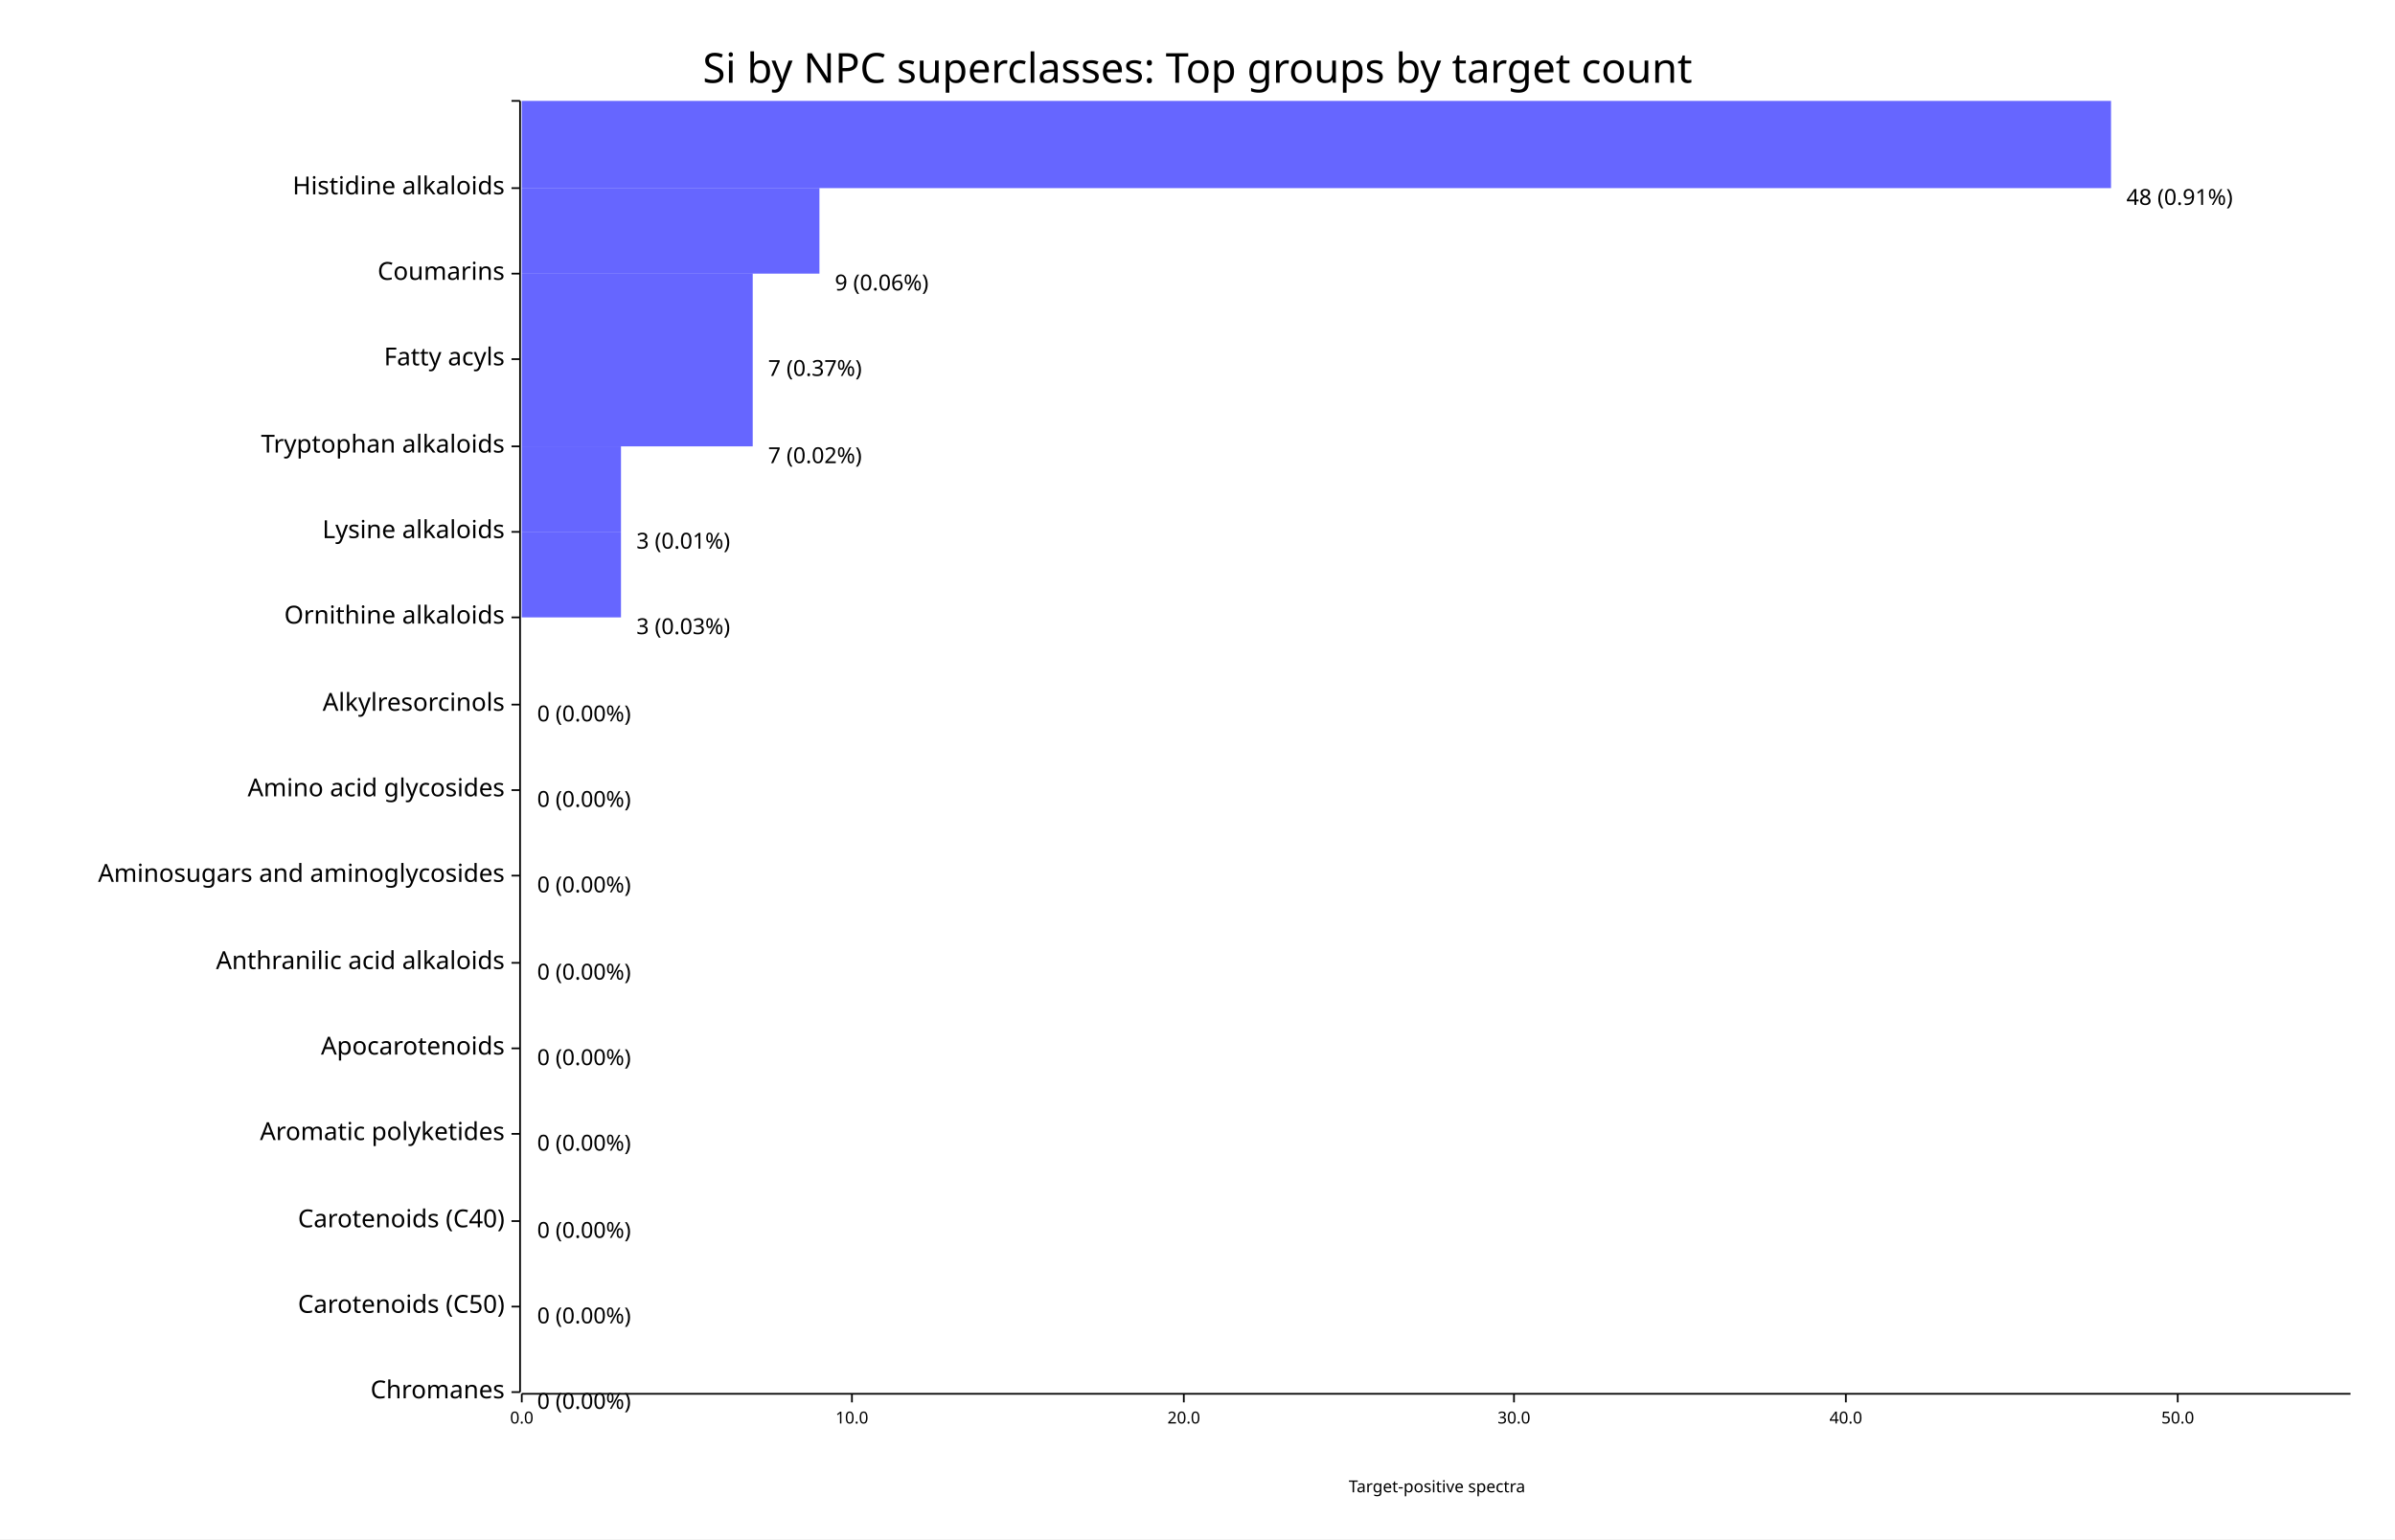
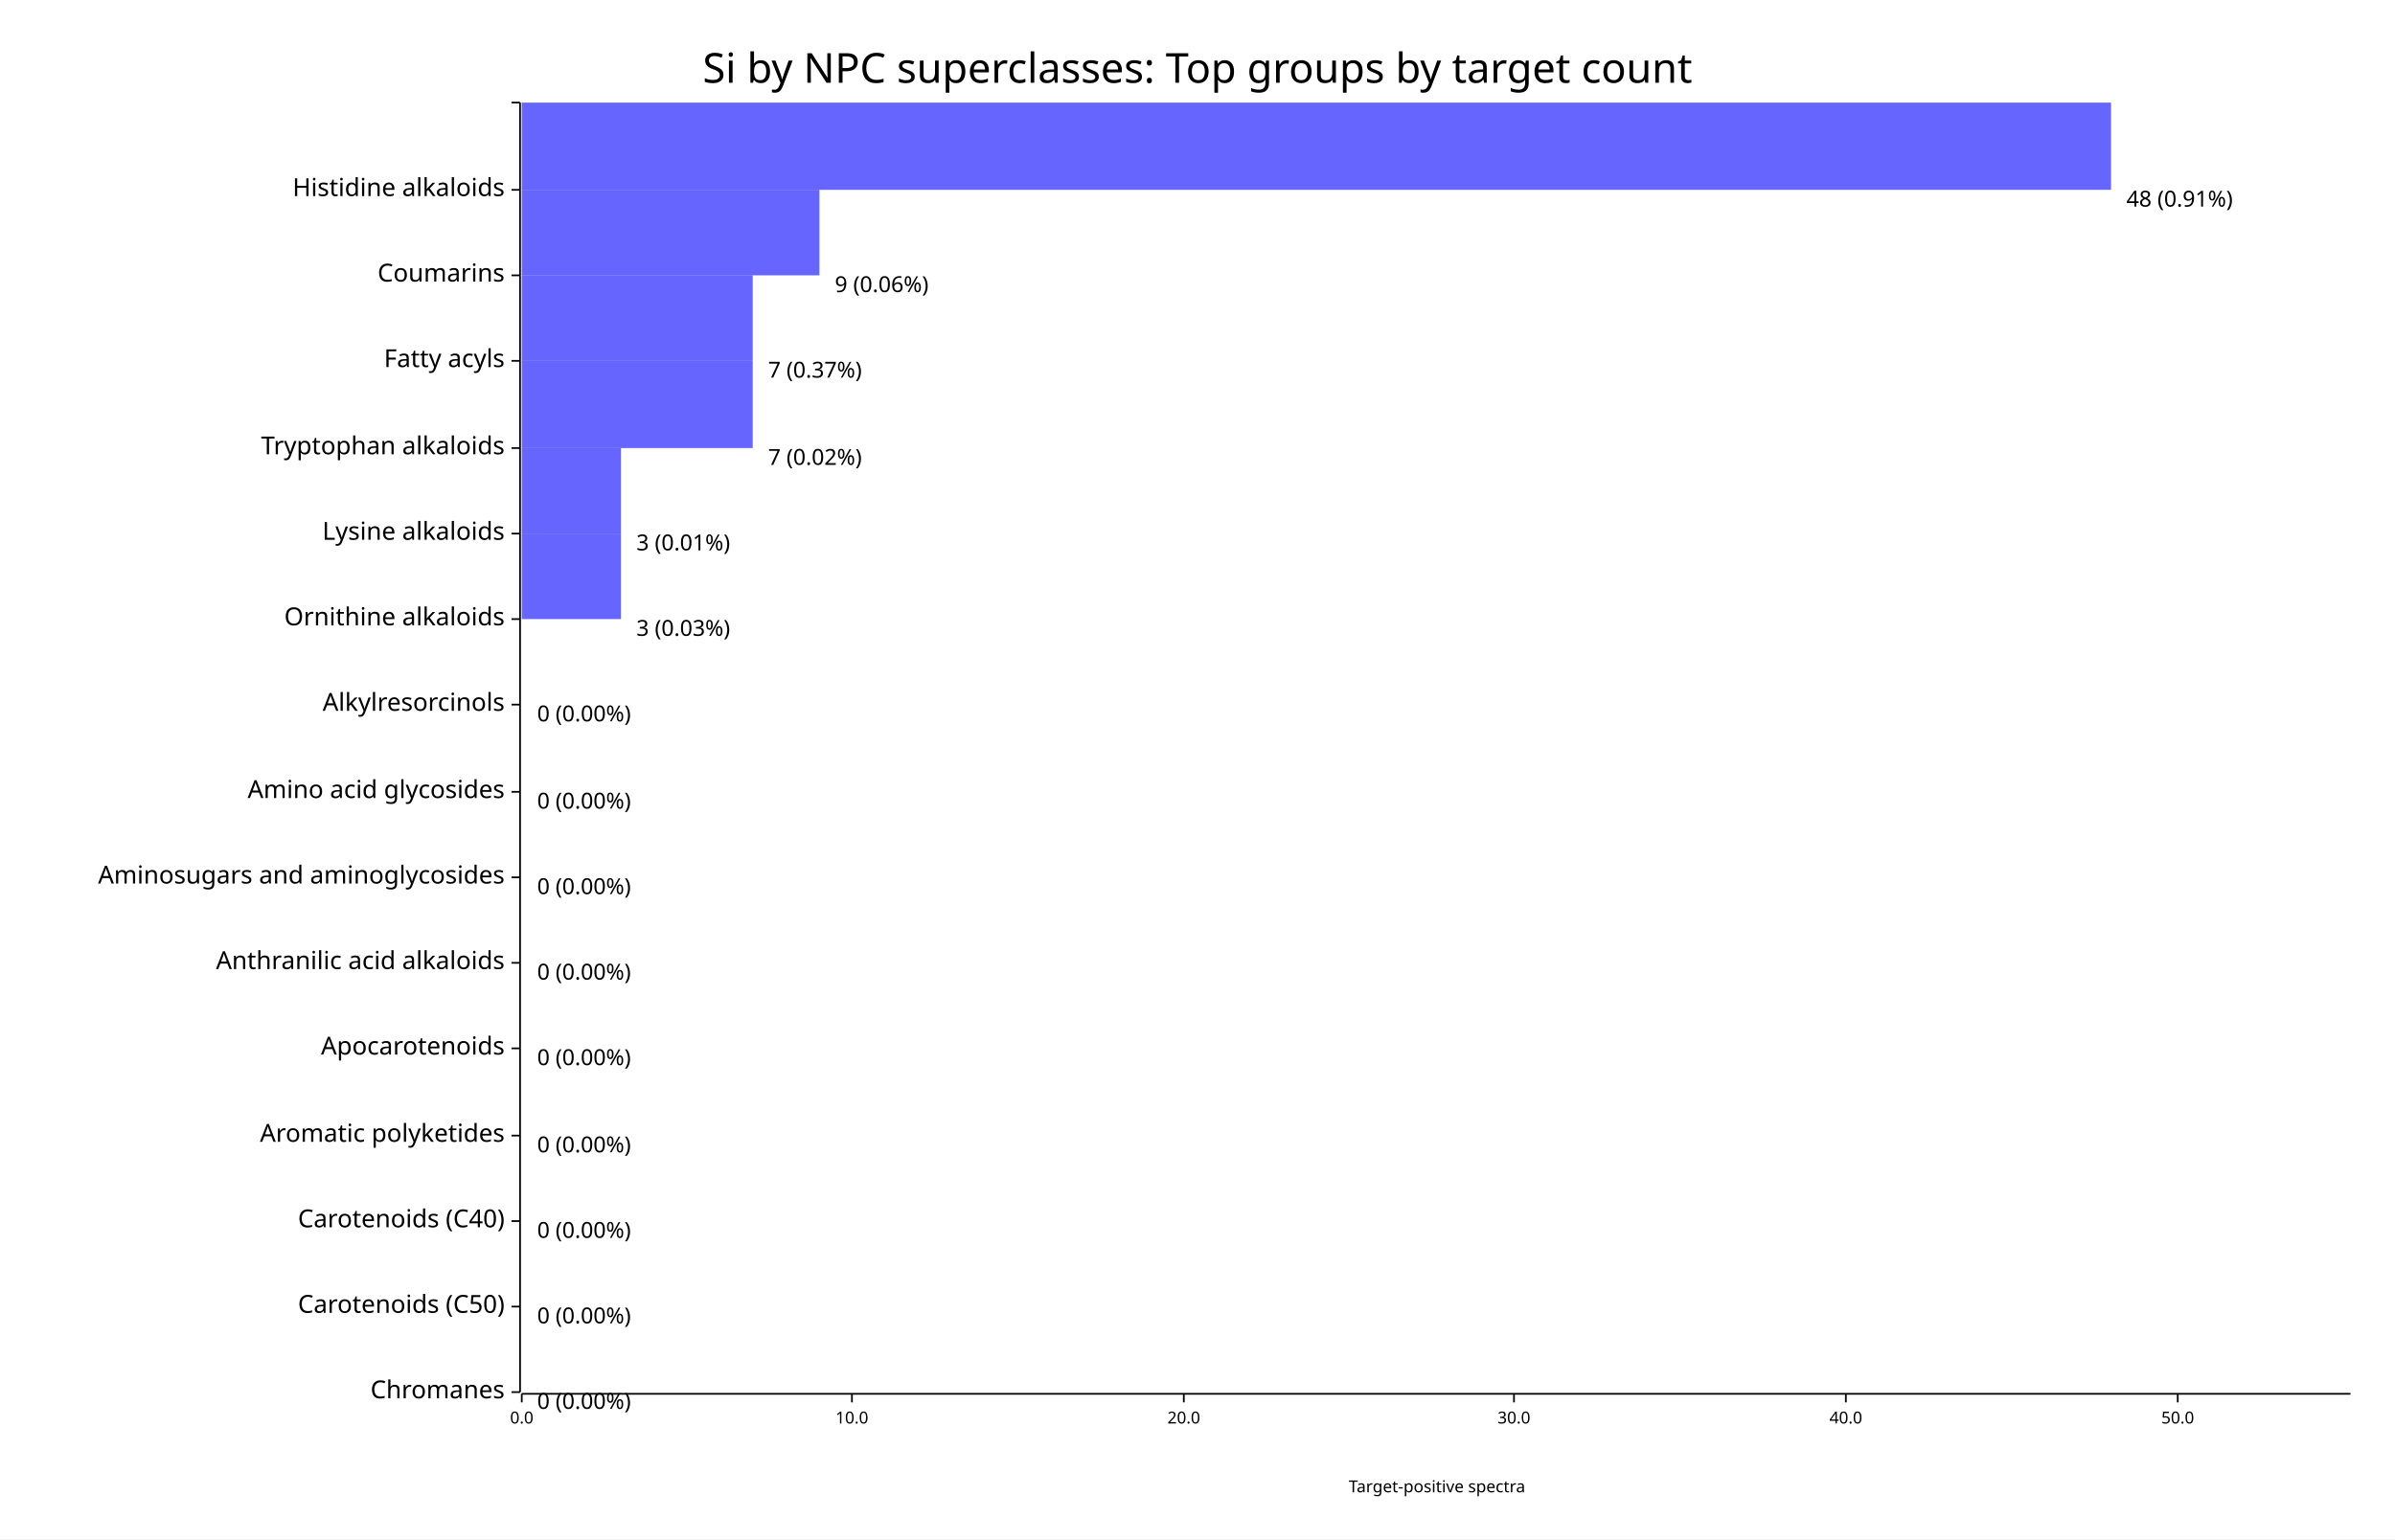
<svg xmlns="http://www.w3.org/2000/svg" width="1400" height="900" viewBox="0 0 1400 900">
  <rect x="0" y="0" width="1400" height="900" opacity="1" fill="#FFFFFF" stroke="none" />
  <text x="700" y="30" dy="0.76em" text-anchor="middle" font-family="sans-serif" font-size="24.194" opacity="1" fill="#000000">
Si by NPC superclasses: Top groups by target count
</text>
  <text x="840" y="875" dy="-0.5ex" text-anchor="middle" font-family="sans-serif" font-size="9.677" opacity="1" fill="#000000">
Target-positive spectra
</text>
-   <polyline fill="none" opacity="1" stroke="#000000" stroke-width="1" points="304,59 304,814 " />
+   <polyline fill="none" opacity="1" stroke="#000000" stroke-width="1" points="304,60 304,814 " />
  <text x="295" y="814" dy="0.5ex" text-anchor="end" font-family="sans-serif" font-size="14.516" opacity="1" fill="#000000">
Chromanes
</text>
  <polyline fill="none" opacity="1" stroke="#000000" stroke-width="1" points="299,814 304,814 " />
  <text x="295" y="764" dy="0.5ex" text-anchor="end" font-family="sans-serif" font-size="14.516" opacity="1" fill="#000000">
Carotenoids (C50)
</text>
  <polyline fill="none" opacity="1" stroke="#000000" stroke-width="1" points="299,764 304,764 " />
  <text x="295" y="714" dy="0.5ex" text-anchor="end" font-family="sans-serif" font-size="14.516" opacity="1" fill="#000000">
Carotenoids (C40)
</text>
  <polyline fill="none" opacity="1" stroke="#000000" stroke-width="1" points="299,714 304,714 " />
-   <text x="295" y="663" dy="0.5ex" text-anchor="end" font-family="sans-serif" font-size="14.516" opacity="1" fill="#000000">
+   <text x="295" y="664" dy="0.5ex" text-anchor="end" font-family="sans-serif" font-size="14.516" opacity="1" fill="#000000">
Aromatic polyketides
</text>
-   <polyline fill="none" opacity="1" stroke="#000000" stroke-width="1" points="299,663 304,663 " />
+   <polyline fill="none" opacity="1" stroke="#000000" stroke-width="1" points="299,664 304,664 " />
  <text x="295" y="613" dy="0.5ex" text-anchor="end" font-family="sans-serif" font-size="14.516" opacity="1" fill="#000000">
Apocarotenoids
</text>
  <polyline fill="none" opacity="1" stroke="#000000" stroke-width="1" points="299,613 304,613 " />
  <text x="295" y="563" dy="0.5ex" text-anchor="end" font-family="sans-serif" font-size="14.516" opacity="1" fill="#000000">
Anthranilic acid alkaloids
</text>
  <polyline fill="none" opacity="1" stroke="#000000" stroke-width="1" points="299,563 304,563 " />
-   <text x="295" y="512" dy="0.5ex" text-anchor="end" font-family="sans-serif" font-size="14.516" opacity="1" fill="#000000">
+   <text x="295" y="513" dy="0.5ex" text-anchor="end" font-family="sans-serif" font-size="14.516" opacity="1" fill="#000000">
Aminosugars and aminoglycosides
</text>
-   <polyline fill="none" opacity="1" stroke="#000000" stroke-width="1" points="299,512 304,512 " />
-   <text x="295" y="462" dy="0.5ex" text-anchor="end" font-family="sans-serif" font-size="14.516" opacity="1" fill="#000000">
+   <polyline fill="none" opacity="1" stroke="#000000" stroke-width="1" points="299,513 304,513 " />
+   <text x="295" y="463" dy="0.5ex" text-anchor="end" font-family="sans-serif" font-size="14.516" opacity="1" fill="#000000">
Amino acid glycosides
</text>
-   <polyline fill="none" opacity="1" stroke="#000000" stroke-width="1" points="299,462 304,462 " />
+   <polyline fill="none" opacity="1" stroke="#000000" stroke-width="1" points="299,463 304,463 " />
  <text x="295" y="412" dy="0.5ex" text-anchor="end" font-family="sans-serif" font-size="14.516" opacity="1" fill="#000000">
Alkylresorcinols
</text>
  <polyline fill="none" opacity="1" stroke="#000000" stroke-width="1" points="299,412 304,412 " />
-   <text x="295" y="361" dy="0.5ex" text-anchor="end" font-family="sans-serif" font-size="14.516" opacity="1" fill="#000000">
+   <text x="295" y="362" dy="0.5ex" text-anchor="end" font-family="sans-serif" font-size="14.516" opacity="1" fill="#000000">
Ornithine alkaloids
</text>
-   <polyline fill="none" opacity="1" stroke="#000000" stroke-width="1" points="299,361 304,361 " />
-   <text x="295" y="311" dy="0.5ex" text-anchor="end" font-family="sans-serif" font-size="14.516" opacity="1" fill="#000000">
+   <polyline fill="none" opacity="1" stroke="#000000" stroke-width="1" points="299,362 304,362 " />
+   <text x="295" y="312" dy="0.5ex" text-anchor="end" font-family="sans-serif" font-size="14.516" opacity="1" fill="#000000">
Lysine alkaloids
</text>
-   <polyline fill="none" opacity="1" stroke="#000000" stroke-width="1" points="299,311 304,311 " />
-   <text x="295" y="261" dy="0.5ex" text-anchor="end" font-family="sans-serif" font-size="14.516" opacity="1" fill="#000000">
+   <polyline fill="none" opacity="1" stroke="#000000" stroke-width="1" points="299,312 304,312 " />
+   <text x="295" y="262" dy="0.5ex" text-anchor="end" font-family="sans-serif" font-size="14.516" opacity="1" fill="#000000">
Tryptophan alkaloids
</text>
-   <polyline fill="none" opacity="1" stroke="#000000" stroke-width="1" points="299,261 304,261 " />
-   <text x="295" y="210" dy="0.5ex" text-anchor="end" font-family="sans-serif" font-size="14.516" opacity="1" fill="#000000">
+   <polyline fill="none" opacity="1" stroke="#000000" stroke-width="1" points="299,262 304,262 " />
+   <text x="295" y="211" dy="0.5ex" text-anchor="end" font-family="sans-serif" font-size="14.516" opacity="1" fill="#000000">
Fatty acyls
</text>
-   <polyline fill="none" opacity="1" stroke="#000000" stroke-width="1" points="299,210 304,210 " />
-   <text x="295" y="160" dy="0.5ex" text-anchor="end" font-family="sans-serif" font-size="14.516" opacity="1" fill="#000000">
+   <polyline fill="none" opacity="1" stroke="#000000" stroke-width="1" points="299,211 304,211 " />
+   <text x="295" y="161" dy="0.5ex" text-anchor="end" font-family="sans-serif" font-size="14.516" opacity="1" fill="#000000">
Coumarins
</text>
-   <polyline fill="none" opacity="1" stroke="#000000" stroke-width="1" points="299,160 304,160 " />
-   <text x="295" y="110" dy="0.5ex" text-anchor="end" font-family="sans-serif" font-size="14.516" opacity="1" fill="#000000">
+   <polyline fill="none" opacity="1" stroke="#000000" stroke-width="1" points="299,161 304,161 " />
+   <text x="295" y="111" dy="0.5ex" text-anchor="end" font-family="sans-serif" font-size="14.516" opacity="1" fill="#000000">
Histidine alkaloids
</text>
-   <polyline fill="none" opacity="1" stroke="#000000" stroke-width="1" points="299,110 304,110 " />
-   <text x="295" y="59" dy="0.5ex" text-anchor="end" font-family="sans-serif" font-size="14.516" opacity="1" fill="#000000">
+   <polyline fill="none" opacity="1" stroke="#000000" stroke-width="1" points="299,111 304,111 " />
+   <text x="295" y="60" dy="0.5ex" text-anchor="end" font-family="sans-serif" font-size="14.516" opacity="1" fill="#000000">

</text>
-   <polyline fill="none" opacity="1" stroke="#000000" stroke-width="1" points="299,59 304,59 " />
+   <polyline fill="none" opacity="1" stroke="#000000" stroke-width="1" points="299,60 304,60 " />
  <polyline fill="none" opacity="1" stroke="#000000" stroke-width="1" points="305,815 1374,815 " />
  <text x="305" y="825" dy="0.76em" text-anchor="middle" font-family="sans-serif" font-size="9.677" opacity="1" fill="#000000">
0.0
</text>
  <polyline fill="none" opacity="1" stroke="#000000" stroke-width="1" points="305,815 305,820 " />
  <text x="498" y="825" dy="0.76em" text-anchor="middle" font-family="sans-serif" font-size="9.677" opacity="1" fill="#000000">
10.0
</text>
  <polyline fill="none" opacity="1" stroke="#000000" stroke-width="1" points="498,815 498,820 " />
  <text x="692" y="825" dy="0.76em" text-anchor="middle" font-family="sans-serif" font-size="9.677" opacity="1" fill="#000000">
20.0
</text>
  <polyline fill="none" opacity="1" stroke="#000000" stroke-width="1" points="692,815 692,820 " />
  <text x="885" y="825" dy="0.76em" text-anchor="middle" font-family="sans-serif" font-size="9.677" opacity="1" fill="#000000">
30.0
</text>
  <polyline fill="none" opacity="1" stroke="#000000" stroke-width="1" points="885,815 885,820 " />
  <text x="1079" y="825" dy="0.76em" text-anchor="middle" font-family="sans-serif" font-size="9.677" opacity="1" fill="#000000">
40.0
</text>
  <polyline fill="none" opacity="1" stroke="#000000" stroke-width="1" points="1079,815 1079,820 " />
  <text x="1273" y="825" dy="0.76em" text-anchor="middle" font-family="sans-serif" font-size="9.677" opacity="1" fill="#000000">
50.0
</text>
  <polyline fill="none" opacity="1" stroke="#000000" stroke-width="1" points="1273,815 1273,820 " />
  <rect x="305" y="764" width="0" height="50" opacity="0.6" fill="#0000FF" stroke="none" />
  <text x="314" y="814" dy="0.76em" text-anchor="start" font-family="sans-serif" font-size="12.903" opacity="1" fill="#000000">
0 (0.00%)
</text>
  <rect x="305" y="714" width="0" height="50" opacity="0.6" fill="#0000FF" stroke="none" />
  <text x="314" y="764" dy="0.76em" text-anchor="start" font-family="sans-serif" font-size="12.903" opacity="1" fill="#000000">
0 (0.00%)
</text>
-   <rect x="305" y="663" width="0" height="51" opacity="0.6" fill="#0000FF" stroke="none" />
+   <rect x="305" y="664" width="0" height="50" opacity="0.6" fill="#0000FF" stroke="none" />
  <text x="314" y="714" dy="0.76em" text-anchor="start" font-family="sans-serif" font-size="12.903" opacity="1" fill="#000000">
0 (0.00%)
</text>
-   <rect x="305" y="613" width="0" height="50" opacity="0.6" fill="#0000FF" stroke="none" />
-   <text x="314" y="663" dy="0.76em" text-anchor="start" font-family="sans-serif" font-size="12.903" opacity="1" fill="#000000">
+   <rect x="305" y="613" width="0" height="51" opacity="0.6" fill="#0000FF" stroke="none" />
+   <text x="314" y="664" dy="0.76em" text-anchor="start" font-family="sans-serif" font-size="12.903" opacity="1" fill="#000000">
0 (0.00%)
</text>
  <rect x="305" y="563" width="0" height="50" opacity="0.6" fill="#0000FF" stroke="none" />
  <text x="314" y="613" dy="0.76em" text-anchor="start" font-family="sans-serif" font-size="12.903" opacity="1" fill="#000000">
0 (0.00%)
</text>
-   <rect x="305" y="512" width="0" height="51" opacity="0.6" fill="#0000FF" stroke="none" />
+   <rect x="305" y="513" width="0" height="50" opacity="0.6" fill="#0000FF" stroke="none" />
  <text x="314" y="563" dy="0.76em" text-anchor="start" font-family="sans-serif" font-size="12.903" opacity="1" fill="#000000">
0 (0.00%)
</text>
-   <rect x="305" y="462" width="0" height="50" opacity="0.6" fill="#0000FF" stroke="none" />
-   <text x="314" y="512" dy="0.76em" text-anchor="start" font-family="sans-serif" font-size="12.903" opacity="1" fill="#000000">
+   <rect x="305" y="463" width="0" height="50" opacity="0.6" fill="#0000FF" stroke="none" />
+   <text x="314" y="513" dy="0.76em" text-anchor="start" font-family="sans-serif" font-size="12.903" opacity="1" fill="#000000">
0 (0.00%)
</text>
-   <rect x="305" y="412" width="0" height="50" opacity="0.6" fill="#0000FF" stroke="none" />
-   <text x="314" y="462" dy="0.76em" text-anchor="start" font-family="sans-serif" font-size="12.903" opacity="1" fill="#000000">
+   <rect x="305" y="412" width="0" height="51" opacity="0.6" fill="#0000FF" stroke="none" />
+   <text x="314" y="463" dy="0.76em" text-anchor="start" font-family="sans-serif" font-size="12.903" opacity="1" fill="#000000">
0 (0.00%)
</text>
-   <rect x="305" y="361" width="0" height="51" opacity="0.6" fill="#0000FF" stroke="none" />
+   <rect x="305" y="362" width="0" height="50" opacity="0.6" fill="#0000FF" stroke="none" />
  <text x="314" y="412" dy="0.76em" text-anchor="start" font-family="sans-serif" font-size="12.903" opacity="1" fill="#000000">
0 (0.00%)
</text>
-   <rect x="305" y="311" width="58" height="50" opacity="0.6" fill="#0000FF" stroke="none" />
-   <text x="372" y="361" dy="0.76em" text-anchor="start" font-family="sans-serif" font-size="12.903" opacity="1" fill="#000000">
+   <rect x="305" y="312" width="58" height="50" opacity="0.6" fill="#0000FF" stroke="none" />
+   <text x="372" y="362" dy="0.76em" text-anchor="start" font-family="sans-serif" font-size="12.903" opacity="1" fill="#000000">
3 (0.03%)
</text>
-   <rect x="305" y="261" width="58" height="50" opacity="0.6" fill="#0000FF" stroke="none" />
-   <text x="372" y="311" dy="0.76em" text-anchor="start" font-family="sans-serif" font-size="12.903" opacity="1" fill="#000000">
+   <rect x="305" y="262" width="58" height="50" opacity="0.6" fill="#0000FF" stroke="none" />
+   <text x="372" y="312" dy="0.76em" text-anchor="start" font-family="sans-serif" font-size="12.903" opacity="1" fill="#000000">
3 (0.01%)
</text>
-   <rect x="305" y="210" width="135" height="51" opacity="0.6" fill="#0000FF" stroke="none" />
-   <text x="449" y="261" dy="0.76em" text-anchor="start" font-family="sans-serif" font-size="12.903" opacity="1" fill="#000000">
+   <rect x="305" y="211" width="135" height="51" opacity="0.6" fill="#0000FF" stroke="none" />
+   <text x="449" y="262" dy="0.76em" text-anchor="start" font-family="sans-serif" font-size="12.903" opacity="1" fill="#000000">
7 (0.02%)
</text>
-   <rect x="305" y="160" width="135" height="50" opacity="0.6" fill="#0000FF" stroke="none" />
-   <text x="449" y="210" dy="0.76em" text-anchor="start" font-family="sans-serif" font-size="12.903" opacity="1" fill="#000000">
+   <rect x="305" y="161" width="135" height="50" opacity="0.6" fill="#0000FF" stroke="none" />
+   <text x="449" y="211" dy="0.76em" text-anchor="start" font-family="sans-serif" font-size="12.903" opacity="1" fill="#000000">
7 (0.37%)
</text>
-   <rect x="305" y="110" width="174" height="50" opacity="0.6" fill="#0000FF" stroke="none" />
-   <text x="488" y="160" dy="0.76em" text-anchor="start" font-family="sans-serif" font-size="12.903" opacity="1" fill="#000000">
+   <rect x="305" y="111" width="174" height="50" opacity="0.6" fill="#0000FF" stroke="none" />
+   <text x="488" y="161" dy="0.76em" text-anchor="start" font-family="sans-serif" font-size="12.903" opacity="1" fill="#000000">
9 (0.06%)
</text>
-   <rect x="305" y="59" width="929" height="51" opacity="0.6" fill="#0000FF" stroke="none" />
-   <text x="1243" y="110" dy="0.76em" text-anchor="start" font-family="sans-serif" font-size="12.903" opacity="1" fill="#000000">
+   <rect x="305" y="60" width="929" height="51" opacity="0.6" fill="#0000FF" stroke="none" />
+   <text x="1243" y="111" dy="0.76em" text-anchor="start" font-family="sans-serif" font-size="12.903" opacity="1" fill="#000000">
48 (0.91%)
</text>
</svg>
